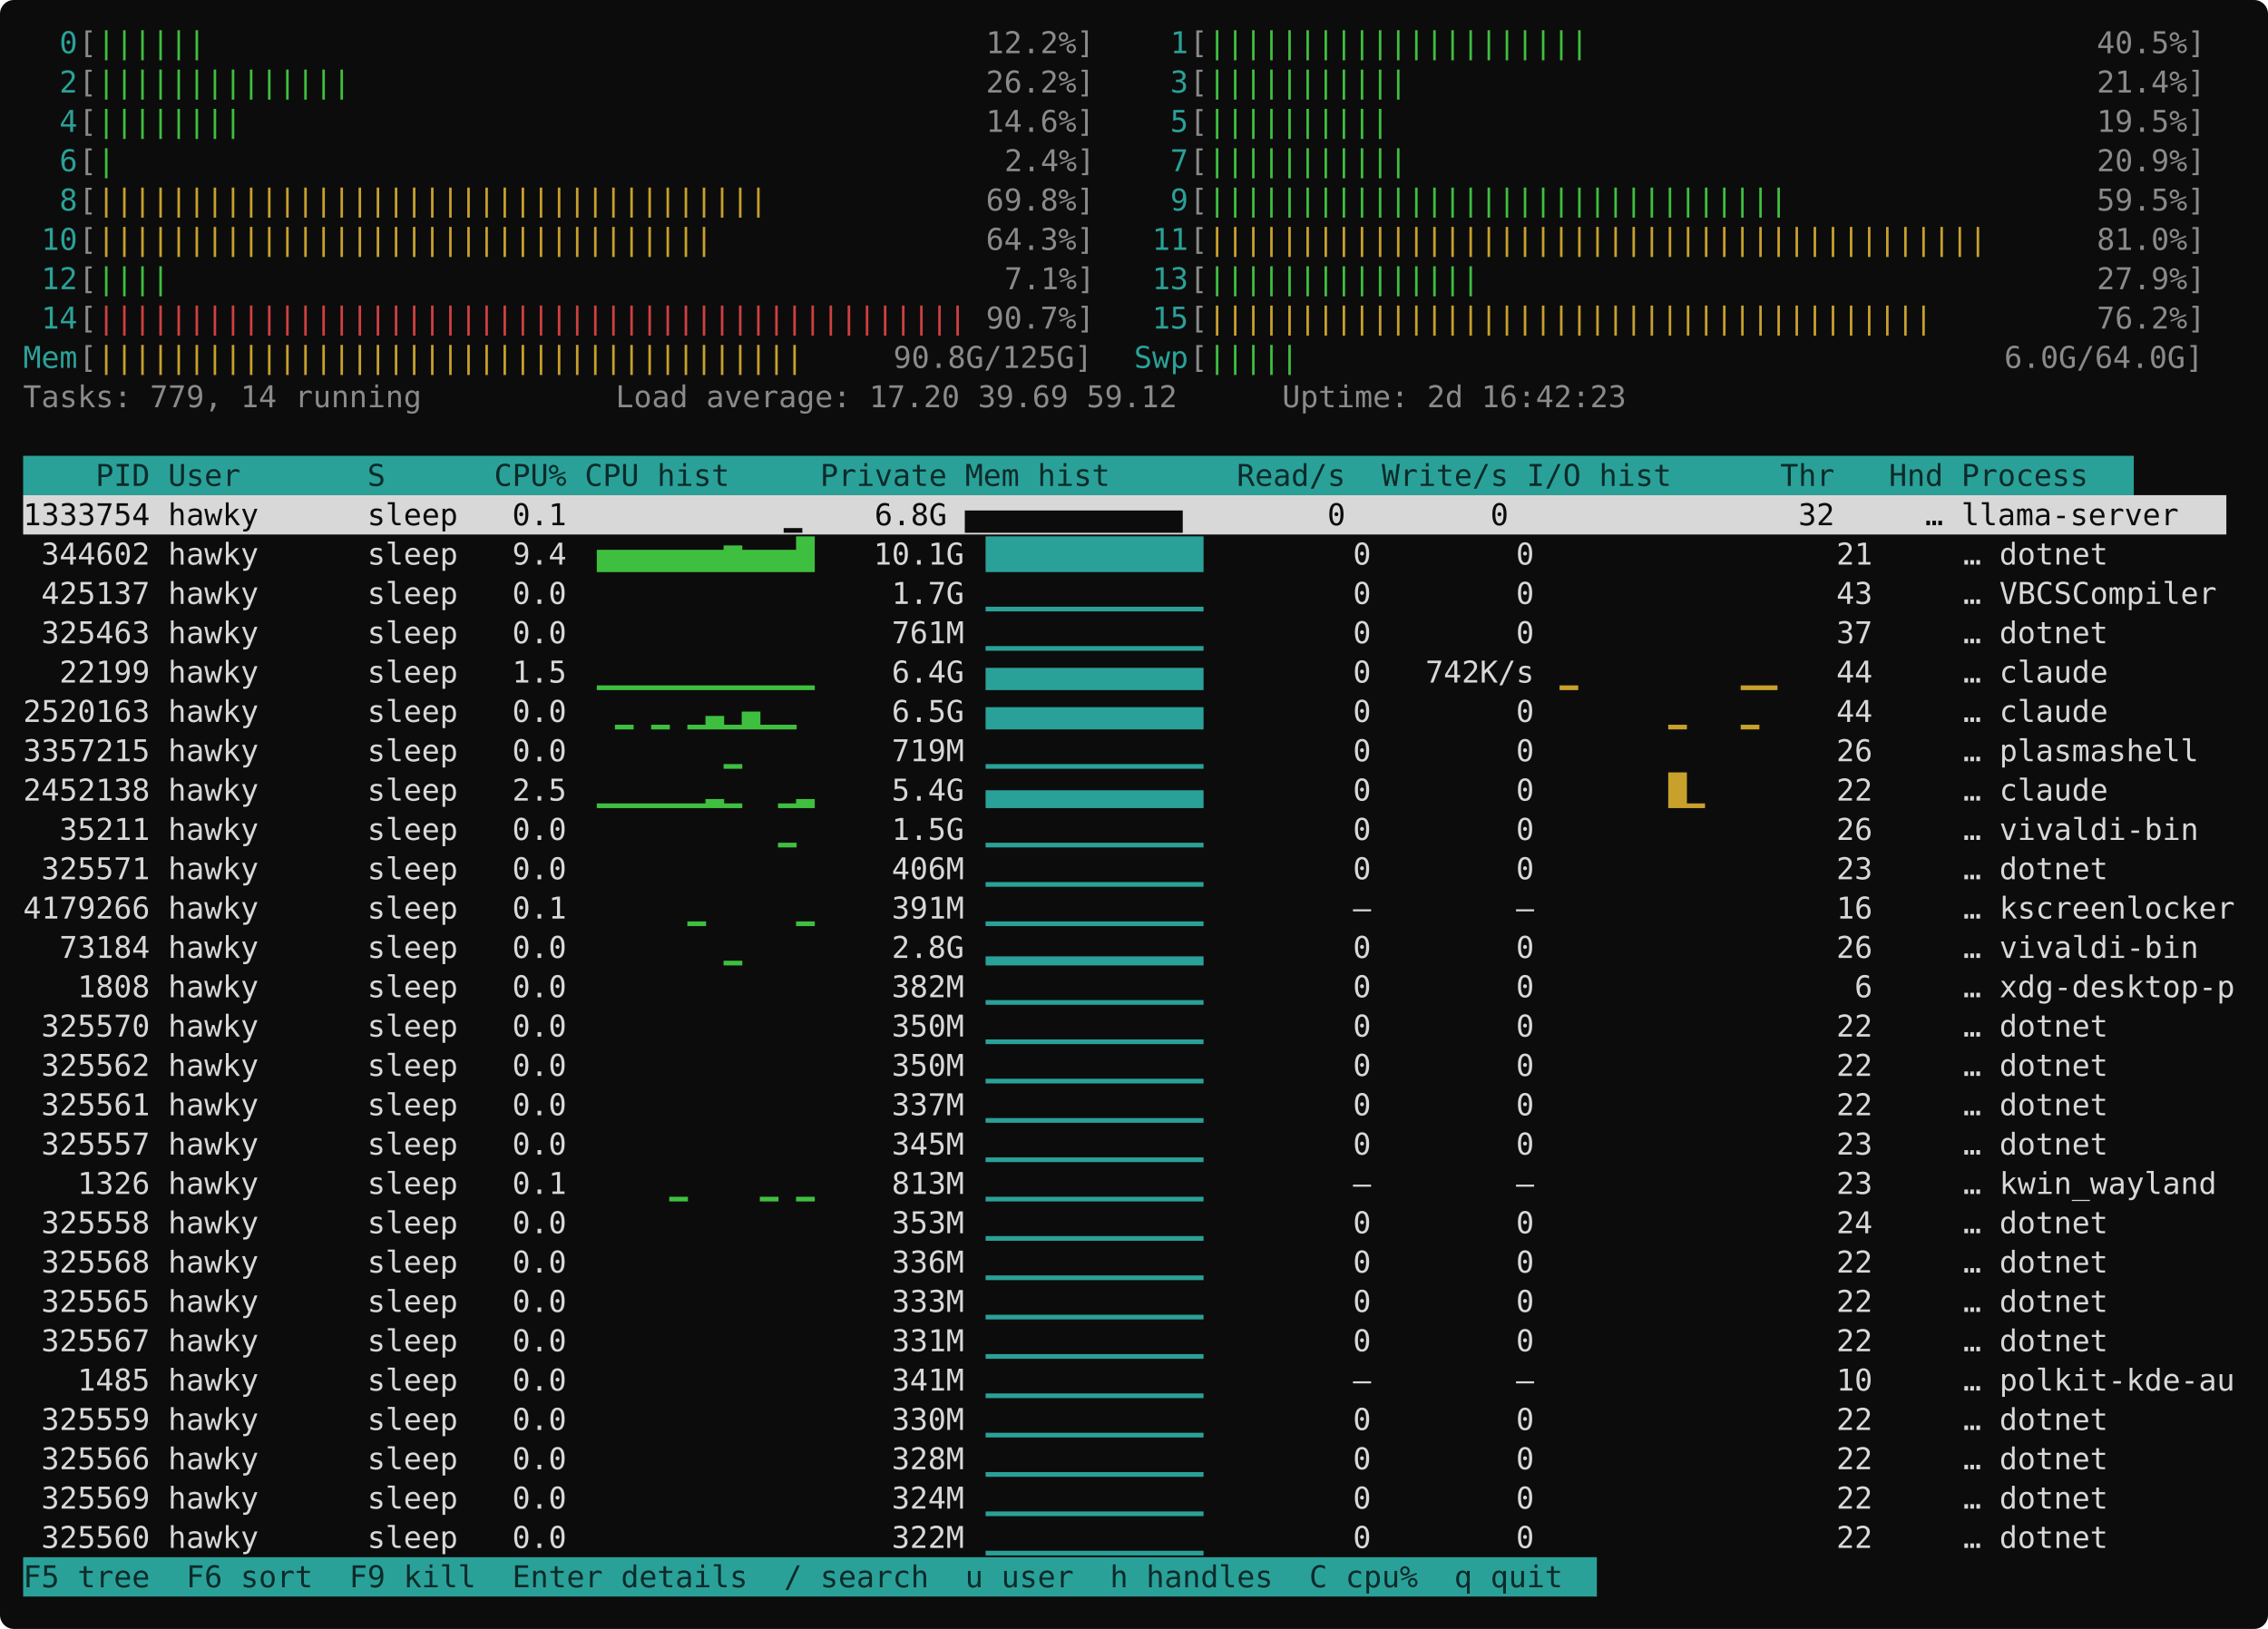
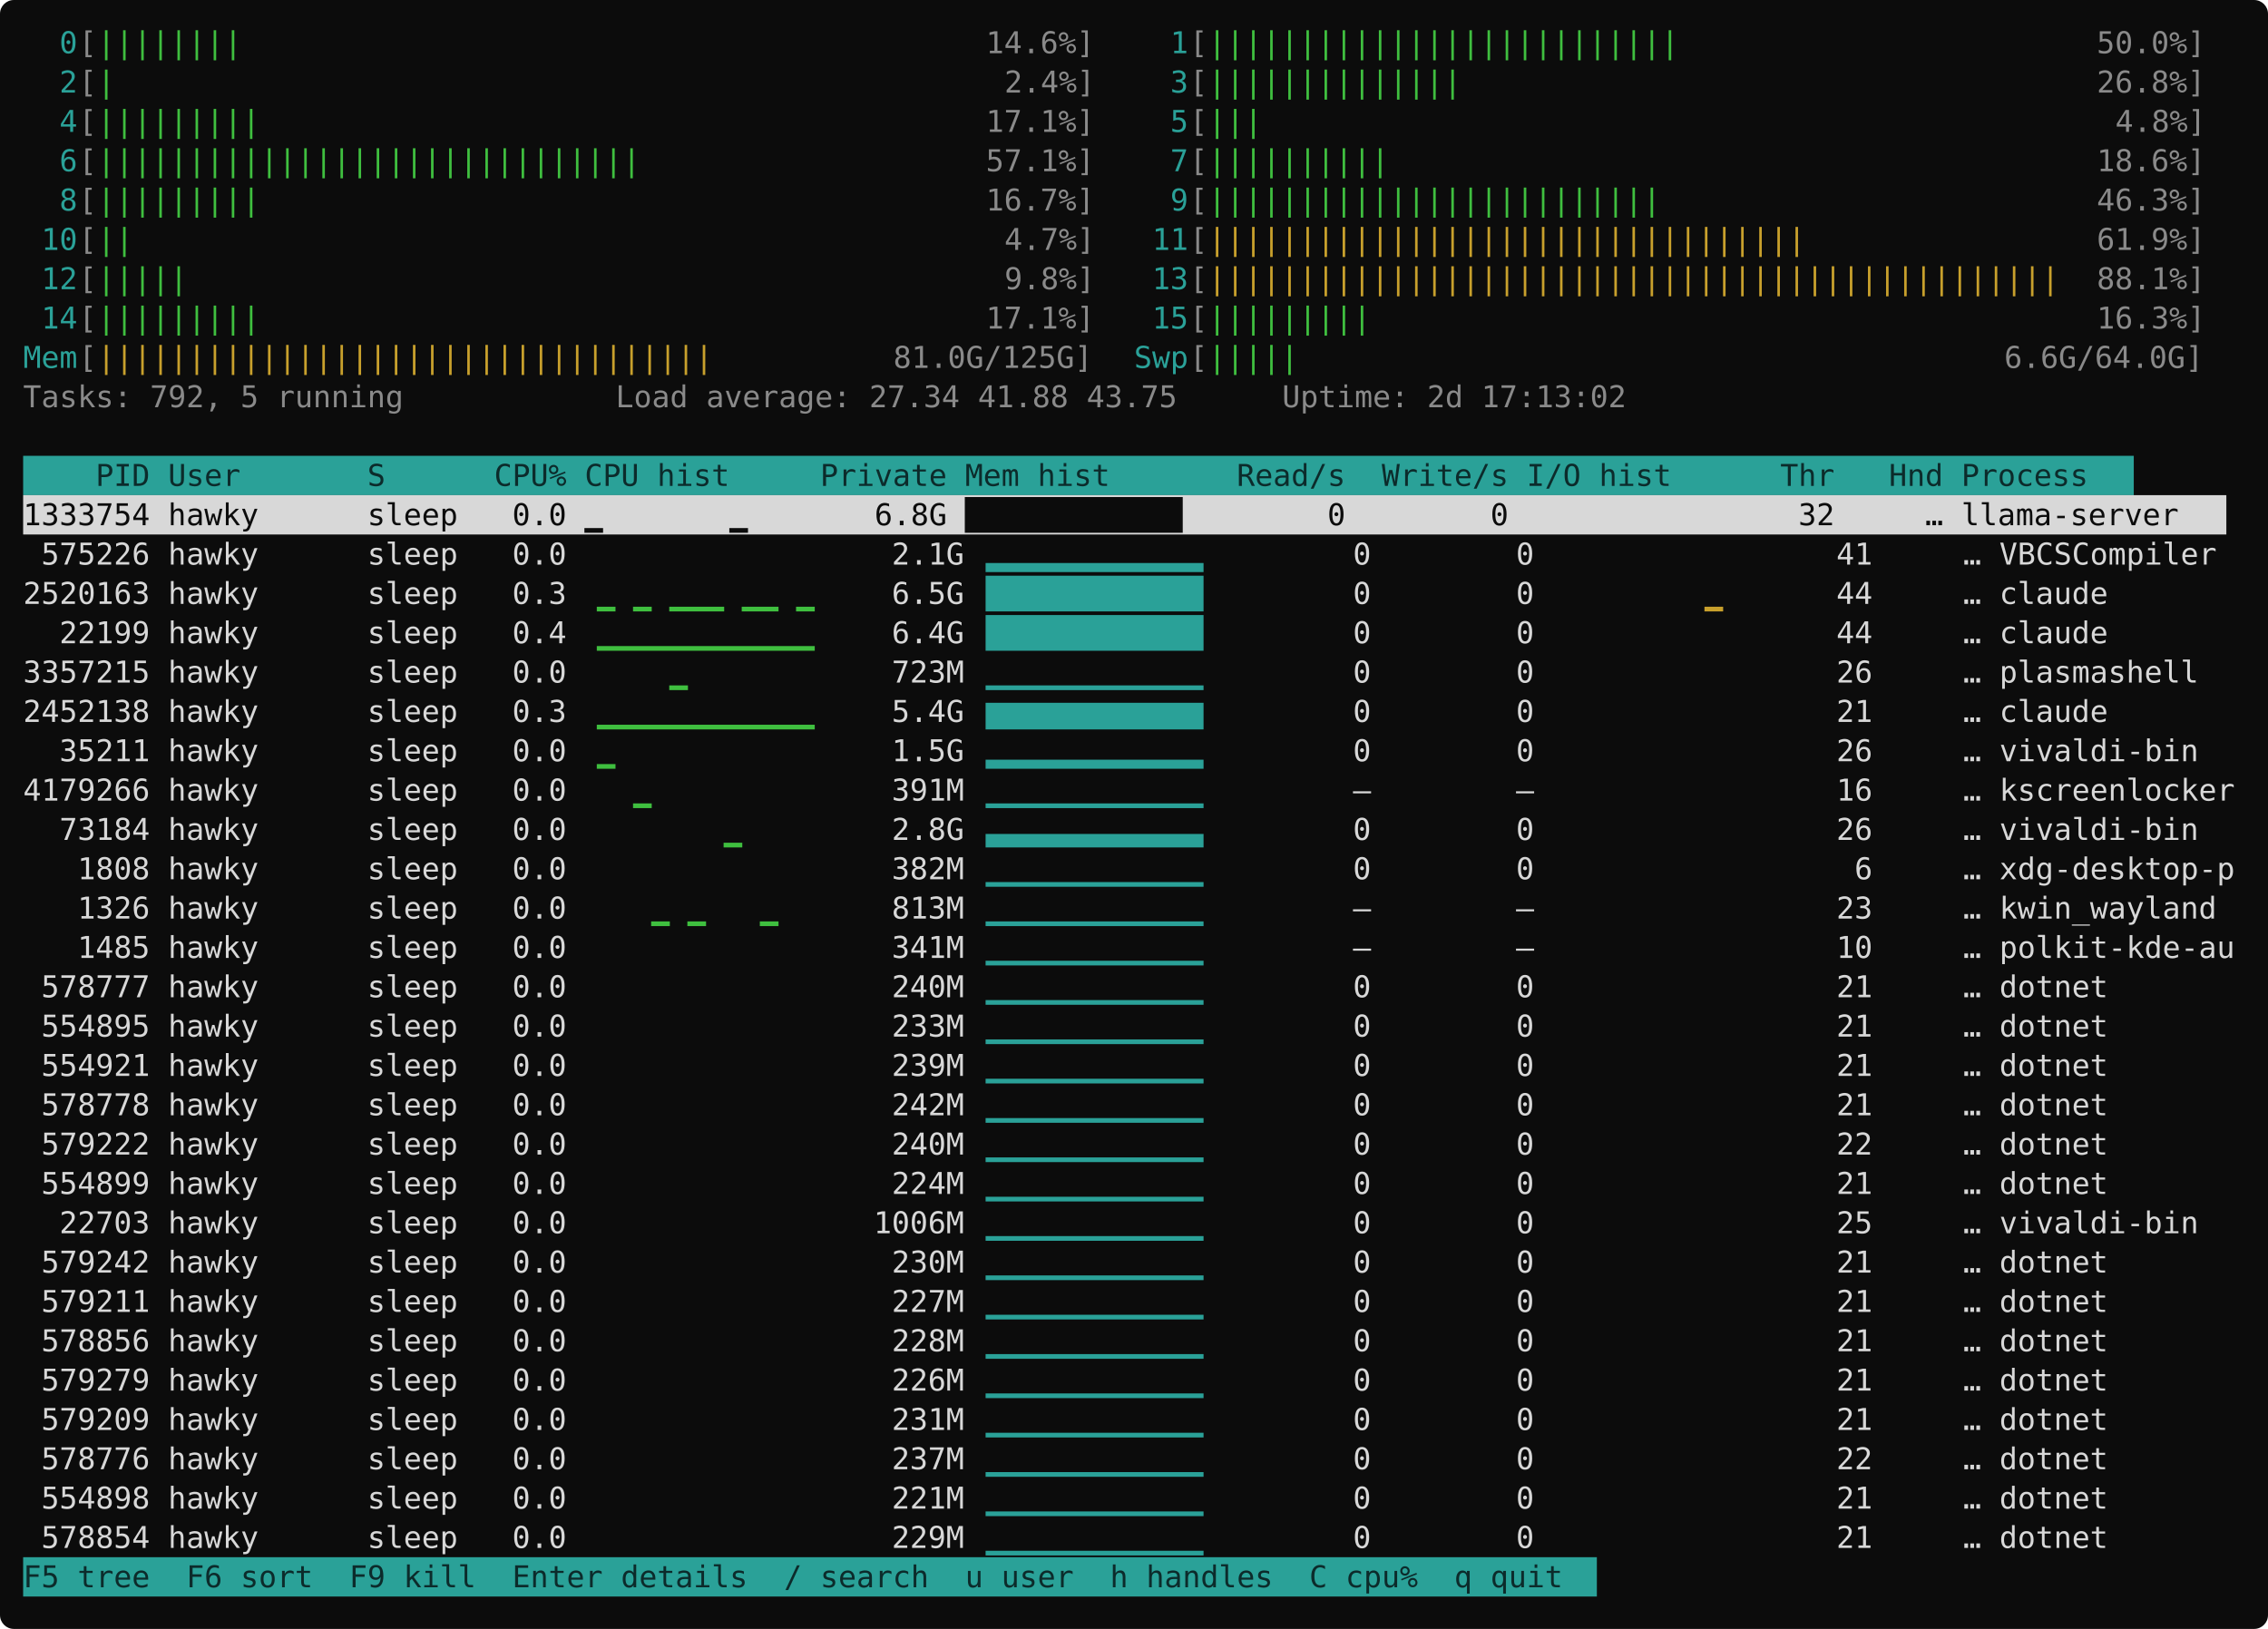
<svg xmlns="http://www.w3.org/2000/svg" width="980" height="704" viewBox="0 0 980 704" role="img" aria-label="procman --tui">
  <rect width="980" height="704" rx="6" fill="#0c0c0c" />
  <g font-family="ui-monospace,SFMono-Regular,Menlo,DejaVu Sans Mono,Consolas,monospace" font-size="13" xml:space="preserve">
    <text x="10" y="23" fill="#2aa198">  0</text>
    <text x="34" y="23" fill="#8a8a8a">[</text>
-     <text x="42" y="23" fill="#3fbf3f">||||||</text>
-     <text x="90" y="23" fill="#d8d8d8">                                          </text>
-     <text x="426" y="23" fill="#8a8a8a">12.2%]</text>
+     <text x="42" y="23" fill="#3fbf3f">||||||||</text>
+     <text x="106" y="23" fill="#d8d8d8">                                        </text>
+     <text x="426" y="23" fill="#8a8a8a">14.6%]</text>
    <text x="474" y="23" fill="#d8d8d8">  </text>
    <text x="490" y="23" fill="#2aa198">  1</text>
    <text x="514" y="23" fill="#8a8a8a">[</text>
-     <text x="522" y="23" fill="#3fbf3f">|||||||||||||||||||||</text>
-     <text x="690" y="23" fill="#d8d8d8">                           </text>
-     <text x="906" y="23" fill="#8a8a8a">40.5%]</text>
+     <text x="522" y="23" fill="#3fbf3f">||||||||||||||||||||||||||</text>
+     <text x="730" y="23" fill="#d8d8d8">                      </text>
+     <text x="906" y="23" fill="#8a8a8a">50.0%]</text>
    <text x="10" y="40" fill="#2aa198">  2</text>
    <text x="34" y="40" fill="#8a8a8a">[</text>
-     <text x="42" y="40" fill="#3fbf3f">||||||||||||||</text>
-     <text x="154" y="40" fill="#d8d8d8">                                  </text>
-     <text x="426" y="40" fill="#8a8a8a">26.2%]</text>
+     <text x="42" y="40" fill="#3fbf3f">|</text>
+     <text x="50" y="40" fill="#d8d8d8">                                                </text>
+     <text x="434" y="40" fill="#8a8a8a">2.4%]</text>
    <text x="474" y="40" fill="#d8d8d8">  </text>
    <text x="490" y="40" fill="#2aa198">  3</text>
    <text x="514" y="40" fill="#8a8a8a">[</text>
-     <text x="522" y="40" fill="#3fbf3f">|||||||||||</text>
-     <text x="610" y="40" fill="#d8d8d8">                                     </text>
-     <text x="906" y="40" fill="#8a8a8a">21.4%]</text>
+     <text x="522" y="40" fill="#3fbf3f">||||||||||||||</text>
+     <text x="634" y="40" fill="#d8d8d8">                                  </text>
+     <text x="906" y="40" fill="#8a8a8a">26.8%]</text>
    <text x="10" y="57" fill="#2aa198">  4</text>
    <text x="34" y="57" fill="#8a8a8a">[</text>
-     <text x="42" y="57" fill="#3fbf3f">||||||||</text>
-     <text x="106" y="57" fill="#d8d8d8">                                        </text>
-     <text x="426" y="57" fill="#8a8a8a">14.6%]</text>
+     <text x="42" y="57" fill="#3fbf3f">|||||||||</text>
+     <text x="114" y="57" fill="#d8d8d8">                                       </text>
+     <text x="426" y="57" fill="#8a8a8a">17.1%]</text>
    <text x="474" y="57" fill="#d8d8d8">  </text>
    <text x="490" y="57" fill="#2aa198">  5</text>
    <text x="514" y="57" fill="#8a8a8a">[</text>
-     <text x="522" y="57" fill="#3fbf3f">||||||||||</text>
-     <text x="602" y="57" fill="#d8d8d8">                                      </text>
-     <text x="906" y="57" fill="#8a8a8a">19.5%]</text>
+     <text x="522" y="57" fill="#3fbf3f">|||</text>
+     <text x="546" y="57" fill="#d8d8d8">                                              </text>
+     <text x="914" y="57" fill="#8a8a8a">4.8%]</text>
    <text x="10" y="74" fill="#2aa198">  6</text>
    <text x="34" y="74" fill="#8a8a8a">[</text>
-     <text x="42" y="74" fill="#3fbf3f">|</text>
-     <text x="50" y="74" fill="#d8d8d8">                                                </text>
-     <text x="434" y="74" fill="#8a8a8a">2.4%]</text>
+     <text x="42" y="74" fill="#3fbf3f">||||||||||||||||||||||||||||||</text>
+     <text x="282" y="74" fill="#d8d8d8">                  </text>
+     <text x="426" y="74" fill="#8a8a8a">57.1%]</text>
    <text x="474" y="74" fill="#d8d8d8">  </text>
    <text x="490" y="74" fill="#2aa198">  7</text>
    <text x="514" y="74" fill="#8a8a8a">[</text>
-     <text x="522" y="74" fill="#3fbf3f">|||||||||||</text>
-     <text x="610" y="74" fill="#d8d8d8">                                     </text>
-     <text x="906" y="74" fill="#8a8a8a">20.9%]</text>
+     <text x="522" y="74" fill="#3fbf3f">||||||||||</text>
+     <text x="602" y="74" fill="#d8d8d8">                                      </text>
+     <text x="906" y="74" fill="#8a8a8a">18.6%]</text>
    <text x="10" y="91" fill="#2aa198">  8</text>
    <text x="34" y="91" fill="#8a8a8a">[</text>
-     <text x="42" y="91" fill="#c8a02c">|||||||||||||||||||||||||||||||||||||</text>
-     <text x="338" y="91" fill="#d8d8d8">           </text>
-     <text x="426" y="91" fill="#8a8a8a">69.8%]</text>
+     <text x="42" y="91" fill="#3fbf3f">|||||||||</text>
+     <text x="114" y="91" fill="#d8d8d8">                                       </text>
+     <text x="426" y="91" fill="#8a8a8a">16.7%]</text>
    <text x="474" y="91" fill="#d8d8d8">  </text>
    <text x="490" y="91" fill="#2aa198">  9</text>
    <text x="514" y="91" fill="#8a8a8a">[</text>
-     <text x="522" y="91" fill="#3fbf3f">||||||||||||||||||||||||||||||||</text>
-     <text x="778" y="91" fill="#d8d8d8">                </text>
-     <text x="906" y="91" fill="#8a8a8a">59.5%]</text>
+     <text x="522" y="91" fill="#3fbf3f">|||||||||||||||||||||||||</text>
+     <text x="722" y="91" fill="#d8d8d8">                       </text>
+     <text x="906" y="91" fill="#8a8a8a">46.3%]</text>
    <text x="10" y="108" fill="#2aa198"> 10</text>
    <text x="34" y="108" fill="#8a8a8a">[</text>
-     <text x="42" y="108" fill="#c8a02c">||||||||||||||||||||||||||||||||||</text>
-     <text x="314" y="108" fill="#d8d8d8">              </text>
-     <text x="426" y="108" fill="#8a8a8a">64.3%]</text>
+     <text x="42" y="108" fill="#3fbf3f">||</text>
+     <text x="58" y="108" fill="#d8d8d8">                                               </text>
+     <text x="434" y="108" fill="#8a8a8a">4.7%]</text>
    <text x="474" y="108" fill="#d8d8d8">  </text>
    <text x="490" y="108" fill="#2aa198"> 11</text>
    <text x="514" y="108" fill="#8a8a8a">[</text>
-     <text x="522" y="108" fill="#c8a02c">|||||||||||||||||||||||||||||||||||||||||||</text>
-     <text x="866" y="108" fill="#d8d8d8">     </text>
-     <text x="906" y="108" fill="#8a8a8a">81.0%]</text>
+     <text x="522" y="108" fill="#c8a02c">|||||||||||||||||||||||||||||||||</text>
+     <text x="786" y="108" fill="#d8d8d8">               </text>
+     <text x="906" y="108" fill="#8a8a8a">61.9%]</text>
    <text x="10" y="125" fill="#2aa198"> 12</text>
    <text x="34" y="125" fill="#8a8a8a">[</text>
-     <text x="42" y="125" fill="#3fbf3f">||||</text>
-     <text x="74" y="125" fill="#d8d8d8">                                             </text>
-     <text x="434" y="125" fill="#8a8a8a">7.1%]</text>
+     <text x="42" y="125" fill="#3fbf3f">|||||</text>
+     <text x="82" y="125" fill="#d8d8d8">                                            </text>
+     <text x="434" y="125" fill="#8a8a8a">9.8%]</text>
    <text x="474" y="125" fill="#d8d8d8">  </text>
    <text x="490" y="125" fill="#2aa198"> 13</text>
    <text x="514" y="125" fill="#8a8a8a">[</text>
-     <text x="522" y="125" fill="#3fbf3f">|||||||||||||||</text>
-     <text x="642" y="125" fill="#d8d8d8">                                 </text>
-     <text x="906" y="125" fill="#8a8a8a">27.9%]</text>
+     <text x="522" y="125" fill="#c8a02c">|||||||||||||||||||||||||||||||||||||||||||||||</text>
+     <text x="898" y="125" fill="#d8d8d8"> </text>
+     <text x="906" y="125" fill="#8a8a8a">88.1%]</text>
    <text x="10" y="142" fill="#2aa198"> 14</text>
    <text x="34" y="142" fill="#8a8a8a">[</text>
-     <text x="42" y="142" fill="#d04040">||||||||||||||||||||||||||||||||||||||||||||||||</text>
-     <text x="426" y="142" fill="#8a8a8a">90.7%]</text>
+     <text x="42" y="142" fill="#3fbf3f">|||||||||</text>
+     <text x="114" y="142" fill="#d8d8d8">                                       </text>
+     <text x="426" y="142" fill="#8a8a8a">17.1%]</text>
    <text x="474" y="142" fill="#d8d8d8">  </text>
    <text x="490" y="142" fill="#2aa198"> 15</text>
    <text x="514" y="142" fill="#8a8a8a">[</text>
-     <text x="522" y="142" fill="#c8a02c">||||||||||||||||||||||||||||||||||||||||</text>
-     <text x="842" y="142" fill="#d8d8d8">        </text>
-     <text x="906" y="142" fill="#8a8a8a">76.2%]</text>
+     <text x="522" y="142" fill="#3fbf3f">|||||||||</text>
+     <text x="594" y="142" fill="#d8d8d8">                                       </text>
+     <text x="906" y="142" fill="#8a8a8a">16.3%]</text>
    <text x="10" y="159" fill="#2aa198">Mem</text>
    <text x="34" y="159" fill="#8a8a8a">[</text>
-     <text x="42" y="159" fill="#c8a02c">|||||||||||||||||||||||||||||||||||||||</text>
-     <text x="354" y="159" fill="#d8d8d8">    </text>
-     <text x="386" y="159" fill="#8a8a8a">90.8G/125G]</text>
+     <text x="42" y="159" fill="#c8a02c">||||||||||||||||||||||||||||||||||</text>
+     <text x="314" y="159" fill="#d8d8d8">         </text>
+     <text x="386" y="159" fill="#8a8a8a">81.0G/125G]</text>
    <text x="474" y="159" fill="#d8d8d8">  </text>
    <text x="490" y="159" fill="#2aa198">Swp</text>
    <text x="514" y="159" fill="#8a8a8a">[</text>
    <text x="522" y="159" fill="#3fbf3f">|||||</text>
    <text x="562" y="159" fill="#d8d8d8">                                      </text>
-     <text x="866" y="159" fill="#8a8a8a">6.0G/64.0G]</text>
-     <text x="10" y="176" fill="#8a8a8a">Tasks: 779, 14 running</text>
-     <text x="186" y="176" fill="#d8d8d8">          </text>
-     <text x="266" y="176" fill="#8a8a8a">Load average: 17.20 39.69 59.12</text>
+     <text x="866" y="159" fill="#8a8a8a">6.6G/64.0G]</text>
+     <text x="10" y="176" fill="#8a8a8a">Tasks: 792, 5 running</text>
+     <text x="178" y="176" fill="#d8d8d8">           </text>
+     <text x="266" y="176" fill="#8a8a8a">Load average: 27.34 41.88 43.75</text>
    <text x="514" y="176" fill="#d8d8d8">     </text>
-     <text x="554" y="176" fill="#8a8a8a">Uptime: 2d 16:42:23</text>
+     <text x="554" y="176" fill="#8a8a8a">Uptime: 2d 17:13:02</text>
    <rect x="10" y="197" width="912" height="17" fill="#2aa198" />
    <text x="10" y="210" fill="#0c2b2b">    PID User       S      CPU% CPU hist     Private Mem hist       Read/s  Write/s I/O hist      Thr   Hnd Process</text>
    <rect x="10" y="214" width="952" height="17" fill="#d8d8d8" />
-     <text x="10" y="227" fill="#0c0c0c">1333754 hawky      sleep   0.1            ▁    6.8G ▅▅▅▅▅▅▅▅▅▅▅▅        0        0                32     … llama-server</text>
-     <text x="10" y="244" fill="#d8d8d8"> 344602 hawky      sleep   9.4 </text>
-     <text x="258" y="244" fill="#3fbf3f">▅▅▅▅▅▅▅▆▅▅▅█</text>
-     <text x="354" y="244" fill="#d8d8d8">   10.1G </text>
-     <text x="426" y="244" fill="#2aa198">████████████</text>
+     <text x="10" y="227" fill="#0c0c0c">1333754 hawky      sleep   0.0 ▁       ▁       6.8G ████████████        0        0                32     … llama-server</text>
+     <text x="10" y="244" fill="#d8d8d8"> 575226 hawky      sleep   0.0 </text>
+     <text x="258" y="244" fill="#3fbf3f">            </text>
+     <text x="354" y="244" fill="#d8d8d8">    2.1G </text>
+     <text x="426" y="244" fill="#2aa198">▂▂▂▂▂▂▂▂▂▂▂▂</text>
    <text x="522" y="244" fill="#d8d8d8">        0        0 </text>
    <text x="674" y="244" fill="#c8a02c">            </text>
-     <text x="770" y="244" fill="#d8d8d8">   21     … dotnet</text>
-     <text x="10" y="261" fill="#d8d8d8"> 425137 hawky      sleep   0.0 </text>
-     <text x="258" y="261" fill="#3fbf3f">            </text>
-     <text x="354" y="261" fill="#d8d8d8">    1.7G </text>
-     <text x="426" y="261" fill="#2aa198">▁▁▁▁▁▁▁▁▁▁▁▁</text>
+     <text x="770" y="244" fill="#d8d8d8">   41     … VBCSCompiler</text>
+     <text x="10" y="261" fill="#d8d8d8">2520163 hawky      sleep   0.3 </text>
+     <text x="258" y="261" fill="#3fbf3f">▁ ▁ ▁▁▁ ▁▁ ▁</text>
+     <text x="354" y="261" fill="#d8d8d8">    6.5G </text>
+     <text x="426" y="261" fill="#2aa198">████████████</text>
    <text x="522" y="261" fill="#d8d8d8">        0        0 </text>
-     <text x="674" y="261" fill="#c8a02c">            </text>
-     <text x="770" y="261" fill="#d8d8d8">   43     … VBCSCompiler</text>
-     <text x="10" y="278" fill="#d8d8d8"> 325463 hawky      sleep   0.0 </text>
-     <text x="258" y="278" fill="#3fbf3f">            </text>
-     <text x="354" y="278" fill="#d8d8d8">    761M </text>
-     <text x="426" y="278" fill="#2aa198">▁▁▁▁▁▁▁▁▁▁▁▁</text>
+     <text x="674" y="261" fill="#c8a02c">        ▁   </text>
+     <text x="770" y="261" fill="#d8d8d8">   44     … claude</text>
+     <text x="10" y="278" fill="#d8d8d8">  22199 hawky      sleep   0.4 </text>
+     <text x="258" y="278" fill="#3fbf3f">▁▁▁▁▁▁▁▁▁▁▁▁</text>
+     <text x="354" y="278" fill="#d8d8d8">    6.4G </text>
+     <text x="426" y="278" fill="#2aa198">████████████</text>
    <text x="522" y="278" fill="#d8d8d8">        0        0 </text>
    <text x="674" y="278" fill="#c8a02c">            </text>
-     <text x="770" y="278" fill="#d8d8d8">   37     … dotnet</text>
-     <text x="10" y="295" fill="#d8d8d8">  22199 hawky      sleep   1.5 </text>
-     <text x="258" y="295" fill="#3fbf3f">▁▁▁▁▁▁▁▁▁▁▁▁</text>
-     <text x="354" y="295" fill="#d8d8d8">    6.4G </text>
-     <text x="426" y="295" fill="#2aa198">▅▅▅▅▅▅▅▅▅▅▅▅</text>
-     <text x="522" y="295" fill="#d8d8d8">        0   742K/s </text>
-     <text x="674" y="295" fill="#c8a02c">▁         ▁▁</text>
-     <text x="770" y="295" fill="#d8d8d8">   44     … claude</text>
-     <text x="10" y="312" fill="#d8d8d8">2520163 hawky      sleep   0.0 </text>
-     <text x="258" y="312" fill="#3fbf3f"> ▁ ▁ ▁▃▁▄▁▁ </text>
-     <text x="354" y="312" fill="#d8d8d8">    6.5G </text>
-     <text x="426" y="312" fill="#2aa198">▅▅▅▅▅▅▅▅▅▅▅▅</text>
+     <text x="770" y="278" fill="#d8d8d8">   44     … claude</text>
+     <text x="10" y="295" fill="#d8d8d8">3357215 hawky      sleep   0.0 </text>
+     <text x="258" y="295" fill="#3fbf3f">    ▁       </text>
+     <text x="354" y="295" fill="#d8d8d8">    723M </text>
+     <text x="426" y="295" fill="#2aa198">▁▁▁▁▁▁▁▁▁▁▁▁</text>
+     <text x="522" y="295" fill="#d8d8d8">        0        0 </text>
+     <text x="674" y="295" fill="#c8a02c">            </text>
+     <text x="770" y="295" fill="#d8d8d8">   26     … plasmashell</text>
+     <text x="10" y="312" fill="#d8d8d8">2452138 hawky      sleep   0.3 </text>
+     <text x="258" y="312" fill="#3fbf3f">▁▁▁▁▁▁▁▁▁▁▁▁</text>
+     <text x="354" y="312" fill="#d8d8d8">    5.4G </text>
+     <text x="426" y="312" fill="#2aa198">▆▆▆▆▆▆▆▆▆▆▆▆</text>
    <text x="522" y="312" fill="#d8d8d8">        0        0 </text>
-     <text x="674" y="312" fill="#c8a02c">      ▁   ▁ </text>
-     <text x="770" y="312" fill="#d8d8d8">   44     … claude</text>
-     <text x="10" y="329" fill="#d8d8d8">3357215 hawky      sleep   0.0 </text>
-     <text x="258" y="329" fill="#3fbf3f">       ▁    </text>
-     <text x="354" y="329" fill="#d8d8d8">    719M </text>
-     <text x="426" y="329" fill="#2aa198">▁▁▁▁▁▁▁▁▁▁▁▁</text>
+     <text x="674" y="312" fill="#c8a02c">            </text>
+     <text x="770" y="312" fill="#d8d8d8">   21     … claude</text>
+     <text x="10" y="329" fill="#d8d8d8">  35211 hawky      sleep   0.0 </text>
+     <text x="258" y="329" fill="#3fbf3f">▁           </text>
+     <text x="354" y="329" fill="#d8d8d8">    1.5G </text>
+     <text x="426" y="329" fill="#2aa198">▂▂▂▂▂▂▂▂▂▂▂▂</text>
    <text x="522" y="329" fill="#d8d8d8">        0        0 </text>
    <text x="674" y="329" fill="#c8a02c">            </text>
-     <text x="770" y="329" fill="#d8d8d8">   26     … plasmashell</text>
-     <text x="10" y="346" fill="#d8d8d8">2452138 hawky      sleep   2.5 </text>
-     <text x="258" y="346" fill="#3fbf3f">▁▁▁▁▁▁▂▁  ▁▂</text>
-     <text x="354" y="346" fill="#d8d8d8">    5.4G </text>
-     <text x="426" y="346" fill="#2aa198">▄▄▄▄▄▄▄▄▄▄▄▄</text>
-     <text x="522" y="346" fill="#d8d8d8">        0        0 </text>
-     <text x="674" y="346" fill="#c8a02c">      █▁    </text>
-     <text x="770" y="346" fill="#d8d8d8">   22     … claude</text>
-     <text x="10" y="363" fill="#d8d8d8">  35211 hawky      sleep   0.0 </text>
-     <text x="258" y="363" fill="#3fbf3f">          ▁ </text>
-     <text x="354" y="363" fill="#d8d8d8">    1.5G </text>
-     <text x="426" y="363" fill="#2aa198">▁▁▁▁▁▁▁▁▁▁▁▁</text>
+     <text x="770" y="329" fill="#d8d8d8">   26     … vivaldi-bin</text>
+     <text x="10" y="346" fill="#d8d8d8">4179266 hawky      sleep   0.0 </text>
+     <text x="258" y="346" fill="#3fbf3f">  ▁         </text>
+     <text x="354" y="346" fill="#d8d8d8">    391M </text>
+     <text x="426" y="346" fill="#2aa198">▁▁▁▁▁▁▁▁▁▁▁▁</text>
+     <text x="522" y="346" fill="#d8d8d8">        —        — </text>
+     <text x="674" y="346" fill="#c8a02c">            </text>
+     <text x="770" y="346" fill="#d8d8d8">   16     … kscreenlocker</text>
+     <text x="10" y="363" fill="#d8d8d8">  73184 hawky      sleep   0.0 </text>
+     <text x="258" y="363" fill="#3fbf3f">       ▁    </text>
+     <text x="354" y="363" fill="#d8d8d8">    2.8G </text>
+     <text x="426" y="363" fill="#2aa198">▃▃▃▃▃▃▃▃▃▃▃▃</text>
    <text x="522" y="363" fill="#d8d8d8">        0        0 </text>
    <text x="674" y="363" fill="#c8a02c">            </text>
    <text x="770" y="363" fill="#d8d8d8">   26     … vivaldi-bin</text>
-     <text x="10" y="380" fill="#d8d8d8"> 325571 hawky      sleep   0.0 </text>
+     <text x="10" y="380" fill="#d8d8d8">   1808 hawky      sleep   0.0 </text>
    <text x="258" y="380" fill="#3fbf3f">            </text>
-     <text x="354" y="380" fill="#d8d8d8">    406M </text>
+     <text x="354" y="380" fill="#d8d8d8">    382M </text>
    <text x="426" y="380" fill="#2aa198">▁▁▁▁▁▁▁▁▁▁▁▁</text>
    <text x="522" y="380" fill="#d8d8d8">        0        0 </text>
    <text x="674" y="380" fill="#c8a02c">            </text>
-     <text x="770" y="380" fill="#d8d8d8">   23     … dotnet</text>
-     <text x="10" y="397" fill="#d8d8d8">4179266 hawky      sleep   0.1 </text>
-     <text x="258" y="397" fill="#3fbf3f">     ▁     ▁</text>
-     <text x="354" y="397" fill="#d8d8d8">    391M </text>
+     <text x="770" y="380" fill="#d8d8d8">    6     … xdg-desktop-p</text>
+     <text x="10" y="397" fill="#d8d8d8">   1326 hawky      sleep   0.0 </text>
+     <text x="258" y="397" fill="#3fbf3f">   ▁ ▁   ▁  </text>
+     <text x="354" y="397" fill="#d8d8d8">    813M </text>
    <text x="426" y="397" fill="#2aa198">▁▁▁▁▁▁▁▁▁▁▁▁</text>
    <text x="522" y="397" fill="#d8d8d8">        —        — </text>
    <text x="674" y="397" fill="#c8a02c">            </text>
-     <text x="770" y="397" fill="#d8d8d8">   16     … kscreenlocker</text>
-     <text x="10" y="414" fill="#d8d8d8">  73184 hawky      sleep   0.0 </text>
-     <text x="258" y="414" fill="#3fbf3f">       ▁    </text>
-     <text x="354" y="414" fill="#d8d8d8">    2.8G </text>
-     <text x="426" y="414" fill="#2aa198">▂▂▂▂▂▂▂▂▂▂▂▂</text>
-     <text x="522" y="414" fill="#d8d8d8">        0        0 </text>
+     <text x="770" y="397" fill="#d8d8d8">   23     … kwin_wayland</text>
+     <text x="10" y="414" fill="#d8d8d8">   1485 hawky      sleep   0.0 </text>
+     <text x="258" y="414" fill="#3fbf3f">            </text>
+     <text x="354" y="414" fill="#d8d8d8">    341M </text>
+     <text x="426" y="414" fill="#2aa198">▁▁▁▁▁▁▁▁▁▁▁▁</text>
+     <text x="522" y="414" fill="#d8d8d8">        —        — </text>
    <text x="674" y="414" fill="#c8a02c">            </text>
-     <text x="770" y="414" fill="#d8d8d8">   26     … vivaldi-bin</text>
-     <text x="10" y="431" fill="#d8d8d8">   1808 hawky      sleep   0.0 </text>
+     <text x="770" y="414" fill="#d8d8d8">   10     … polkit-kde-au</text>
+     <text x="10" y="431" fill="#d8d8d8"> 578777 hawky      sleep   0.0 </text>
    <text x="258" y="431" fill="#3fbf3f">            </text>
-     <text x="354" y="431" fill="#d8d8d8">    382M </text>
+     <text x="354" y="431" fill="#d8d8d8">    240M </text>
    <text x="426" y="431" fill="#2aa198">▁▁▁▁▁▁▁▁▁▁▁▁</text>
    <text x="522" y="431" fill="#d8d8d8">        0        0 </text>
    <text x="674" y="431" fill="#c8a02c">            </text>
-     <text x="770" y="431" fill="#d8d8d8">    6     … xdg-desktop-p</text>
-     <text x="10" y="448" fill="#d8d8d8"> 325570 hawky      sleep   0.0 </text>
+     <text x="770" y="431" fill="#d8d8d8">   21     … dotnet</text>
+     <text x="10" y="448" fill="#d8d8d8"> 554895 hawky      sleep   0.0 </text>
    <text x="258" y="448" fill="#3fbf3f">            </text>
-     <text x="354" y="448" fill="#d8d8d8">    350M </text>
+     <text x="354" y="448" fill="#d8d8d8">    233M </text>
    <text x="426" y="448" fill="#2aa198">▁▁▁▁▁▁▁▁▁▁▁▁</text>
    <text x="522" y="448" fill="#d8d8d8">        0        0 </text>
    <text x="674" y="448" fill="#c8a02c">            </text>
-     <text x="770" y="448" fill="#d8d8d8">   22     … dotnet</text>
-     <text x="10" y="465" fill="#d8d8d8"> 325562 hawky      sleep   0.0 </text>
+     <text x="770" y="448" fill="#d8d8d8">   21     … dotnet</text>
+     <text x="10" y="465" fill="#d8d8d8"> 554921 hawky      sleep   0.0 </text>
    <text x="258" y="465" fill="#3fbf3f">            </text>
-     <text x="354" y="465" fill="#d8d8d8">    350M </text>
+     <text x="354" y="465" fill="#d8d8d8">    239M </text>
    <text x="426" y="465" fill="#2aa198">▁▁▁▁▁▁▁▁▁▁▁▁</text>
    <text x="522" y="465" fill="#d8d8d8">        0        0 </text>
    <text x="674" y="465" fill="#c8a02c">            </text>
-     <text x="770" y="465" fill="#d8d8d8">   22     … dotnet</text>
-     <text x="10" y="482" fill="#d8d8d8"> 325561 hawky      sleep   0.0 </text>
+     <text x="770" y="465" fill="#d8d8d8">   21     … dotnet</text>
+     <text x="10" y="482" fill="#d8d8d8"> 578778 hawky      sleep   0.0 </text>
    <text x="258" y="482" fill="#3fbf3f">            </text>
-     <text x="354" y="482" fill="#d8d8d8">    337M </text>
+     <text x="354" y="482" fill="#d8d8d8">    242M </text>
    <text x="426" y="482" fill="#2aa198">▁▁▁▁▁▁▁▁▁▁▁▁</text>
    <text x="522" y="482" fill="#d8d8d8">        0        0 </text>
    <text x="674" y="482" fill="#c8a02c">            </text>
-     <text x="770" y="482" fill="#d8d8d8">   22     … dotnet</text>
-     <text x="10" y="499" fill="#d8d8d8"> 325557 hawky      sleep   0.0 </text>
+     <text x="770" y="482" fill="#d8d8d8">   21     … dotnet</text>
+     <text x="10" y="499" fill="#d8d8d8"> 579222 hawky      sleep   0.0 </text>
    <text x="258" y="499" fill="#3fbf3f">            </text>
-     <text x="354" y="499" fill="#d8d8d8">    345M </text>
+     <text x="354" y="499" fill="#d8d8d8">    240M </text>
    <text x="426" y="499" fill="#2aa198">▁▁▁▁▁▁▁▁▁▁▁▁</text>
    <text x="522" y="499" fill="#d8d8d8">        0        0 </text>
    <text x="674" y="499" fill="#c8a02c">            </text>
-     <text x="770" y="499" fill="#d8d8d8">   23     … dotnet</text>
-     <text x="10" y="516" fill="#d8d8d8">   1326 hawky      sleep   0.1 </text>
-     <text x="258" y="516" fill="#3fbf3f">    ▁    ▁ ▁</text>
-     <text x="354" y="516" fill="#d8d8d8">    813M </text>
+     <text x="770" y="499" fill="#d8d8d8">   22     … dotnet</text>
+     <text x="10" y="516" fill="#d8d8d8"> 554899 hawky      sleep   0.0 </text>
+     <text x="258" y="516" fill="#3fbf3f">            </text>
+     <text x="354" y="516" fill="#d8d8d8">    224M </text>
    <text x="426" y="516" fill="#2aa198">▁▁▁▁▁▁▁▁▁▁▁▁</text>
-     <text x="522" y="516" fill="#d8d8d8">        —        — </text>
+     <text x="522" y="516" fill="#d8d8d8">        0        0 </text>
    <text x="674" y="516" fill="#c8a02c">            </text>
-     <text x="770" y="516" fill="#d8d8d8">   23     … kwin_wayland</text>
-     <text x="10" y="533" fill="#d8d8d8"> 325558 hawky      sleep   0.0 </text>
+     <text x="770" y="516" fill="#d8d8d8">   21     … dotnet</text>
+     <text x="10" y="533" fill="#d8d8d8">  22703 hawky      sleep   0.0 </text>
    <text x="258" y="533" fill="#3fbf3f">            </text>
-     <text x="354" y="533" fill="#d8d8d8">    353M </text>
+     <text x="354" y="533" fill="#d8d8d8">   1006M </text>
    <text x="426" y="533" fill="#2aa198">▁▁▁▁▁▁▁▁▁▁▁▁</text>
    <text x="522" y="533" fill="#d8d8d8">        0        0 </text>
    <text x="674" y="533" fill="#c8a02c">            </text>
-     <text x="770" y="533" fill="#d8d8d8">   24     … dotnet</text>
-     <text x="10" y="550" fill="#d8d8d8"> 325568 hawky      sleep   0.0 </text>
+     <text x="770" y="533" fill="#d8d8d8">   25     … vivaldi-bin</text>
+     <text x="10" y="550" fill="#d8d8d8"> 579242 hawky      sleep   0.0 </text>
    <text x="258" y="550" fill="#3fbf3f">            </text>
-     <text x="354" y="550" fill="#d8d8d8">    336M </text>
+     <text x="354" y="550" fill="#d8d8d8">    230M </text>
    <text x="426" y="550" fill="#2aa198">▁▁▁▁▁▁▁▁▁▁▁▁</text>
    <text x="522" y="550" fill="#d8d8d8">        0        0 </text>
    <text x="674" y="550" fill="#c8a02c">            </text>
-     <text x="770" y="550" fill="#d8d8d8">   22     … dotnet</text>
-     <text x="10" y="567" fill="#d8d8d8"> 325565 hawky      sleep   0.0 </text>
+     <text x="770" y="550" fill="#d8d8d8">   21     … dotnet</text>
+     <text x="10" y="567" fill="#d8d8d8"> 579211 hawky      sleep   0.0 </text>
    <text x="258" y="567" fill="#3fbf3f">            </text>
-     <text x="354" y="567" fill="#d8d8d8">    333M </text>
+     <text x="354" y="567" fill="#d8d8d8">    227M </text>
    <text x="426" y="567" fill="#2aa198">▁▁▁▁▁▁▁▁▁▁▁▁</text>
    <text x="522" y="567" fill="#d8d8d8">        0        0 </text>
    <text x="674" y="567" fill="#c8a02c">            </text>
-     <text x="770" y="567" fill="#d8d8d8">   22     … dotnet</text>
-     <text x="10" y="584" fill="#d8d8d8"> 325567 hawky      sleep   0.0 </text>
+     <text x="770" y="567" fill="#d8d8d8">   21     … dotnet</text>
+     <text x="10" y="584" fill="#d8d8d8"> 578856 hawky      sleep   0.0 </text>
    <text x="258" y="584" fill="#3fbf3f">            </text>
-     <text x="354" y="584" fill="#d8d8d8">    331M </text>
+     <text x="354" y="584" fill="#d8d8d8">    228M </text>
    <text x="426" y="584" fill="#2aa198">▁▁▁▁▁▁▁▁▁▁▁▁</text>
    <text x="522" y="584" fill="#d8d8d8">        0        0 </text>
    <text x="674" y="584" fill="#c8a02c">            </text>
-     <text x="770" y="584" fill="#d8d8d8">   22     … dotnet</text>
-     <text x="10" y="601" fill="#d8d8d8">   1485 hawky      sleep   0.0 </text>
+     <text x="770" y="584" fill="#d8d8d8">   21     … dotnet</text>
+     <text x="10" y="601" fill="#d8d8d8"> 579279 hawky      sleep   0.0 </text>
    <text x="258" y="601" fill="#3fbf3f">            </text>
-     <text x="354" y="601" fill="#d8d8d8">    341M </text>
+     <text x="354" y="601" fill="#d8d8d8">    226M </text>
    <text x="426" y="601" fill="#2aa198">▁▁▁▁▁▁▁▁▁▁▁▁</text>
-     <text x="522" y="601" fill="#d8d8d8">        —        — </text>
+     <text x="522" y="601" fill="#d8d8d8">        0        0 </text>
    <text x="674" y="601" fill="#c8a02c">            </text>
-     <text x="770" y="601" fill="#d8d8d8">   10     … polkit-kde-au</text>
-     <text x="10" y="618" fill="#d8d8d8"> 325559 hawky      sleep   0.0 </text>
+     <text x="770" y="601" fill="#d8d8d8">   21     … dotnet</text>
+     <text x="10" y="618" fill="#d8d8d8"> 579209 hawky      sleep   0.0 </text>
    <text x="258" y="618" fill="#3fbf3f">            </text>
-     <text x="354" y="618" fill="#d8d8d8">    330M </text>
+     <text x="354" y="618" fill="#d8d8d8">    231M </text>
    <text x="426" y="618" fill="#2aa198">▁▁▁▁▁▁▁▁▁▁▁▁</text>
    <text x="522" y="618" fill="#d8d8d8">        0        0 </text>
    <text x="674" y="618" fill="#c8a02c">            </text>
-     <text x="770" y="618" fill="#d8d8d8">   22     … dotnet</text>
-     <text x="10" y="635" fill="#d8d8d8"> 325566 hawky      sleep   0.0 </text>
+     <text x="770" y="618" fill="#d8d8d8">   21     … dotnet</text>
+     <text x="10" y="635" fill="#d8d8d8"> 578776 hawky      sleep   0.0 </text>
    <text x="258" y="635" fill="#3fbf3f">            </text>
-     <text x="354" y="635" fill="#d8d8d8">    328M </text>
+     <text x="354" y="635" fill="#d8d8d8">    237M </text>
    <text x="426" y="635" fill="#2aa198">▁▁▁▁▁▁▁▁▁▁▁▁</text>
    <text x="522" y="635" fill="#d8d8d8">        0        0 </text>
    <text x="674" y="635" fill="#c8a02c">            </text>
    <text x="770" y="635" fill="#d8d8d8">   22     … dotnet</text>
-     <text x="10" y="652" fill="#d8d8d8"> 325569 hawky      sleep   0.0 </text>
+     <text x="10" y="652" fill="#d8d8d8"> 554898 hawky      sleep   0.0 </text>
    <text x="258" y="652" fill="#3fbf3f">            </text>
-     <text x="354" y="652" fill="#d8d8d8">    324M </text>
+     <text x="354" y="652" fill="#d8d8d8">    221M </text>
    <text x="426" y="652" fill="#2aa198">▁▁▁▁▁▁▁▁▁▁▁▁</text>
    <text x="522" y="652" fill="#d8d8d8">        0        0 </text>
    <text x="674" y="652" fill="#c8a02c">            </text>
-     <text x="770" y="652" fill="#d8d8d8">   22     … dotnet</text>
-     <text x="10" y="669" fill="#d8d8d8"> 325560 hawky      sleep   0.0 </text>
+     <text x="770" y="652" fill="#d8d8d8">   21     … dotnet</text>
+     <text x="10" y="669" fill="#d8d8d8"> 578854 hawky      sleep   0.0 </text>
    <text x="258" y="669" fill="#3fbf3f">            </text>
-     <text x="354" y="669" fill="#d8d8d8">    322M </text>
+     <text x="354" y="669" fill="#d8d8d8">    229M </text>
    <text x="426" y="669" fill="#2aa198">▁▁▁▁▁▁▁▁▁▁▁▁</text>
    <text x="522" y="669" fill="#d8d8d8">        0        0 </text>
    <text x="674" y="669" fill="#c8a02c">            </text>
-     <text x="770" y="669" fill="#d8d8d8">   22     … dotnet</text>
+     <text x="770" y="669" fill="#d8d8d8">   21     … dotnet</text>
    <rect x="10" y="673" width="680" height="17" fill="#2aa198" />
    <text x="10" y="686" fill="#0c2b2b">F5 tree  F6 sort  F9 kill  Enter details  / search  u user  h handles  C cpu%  q quit</text>
  </g>
</svg>
